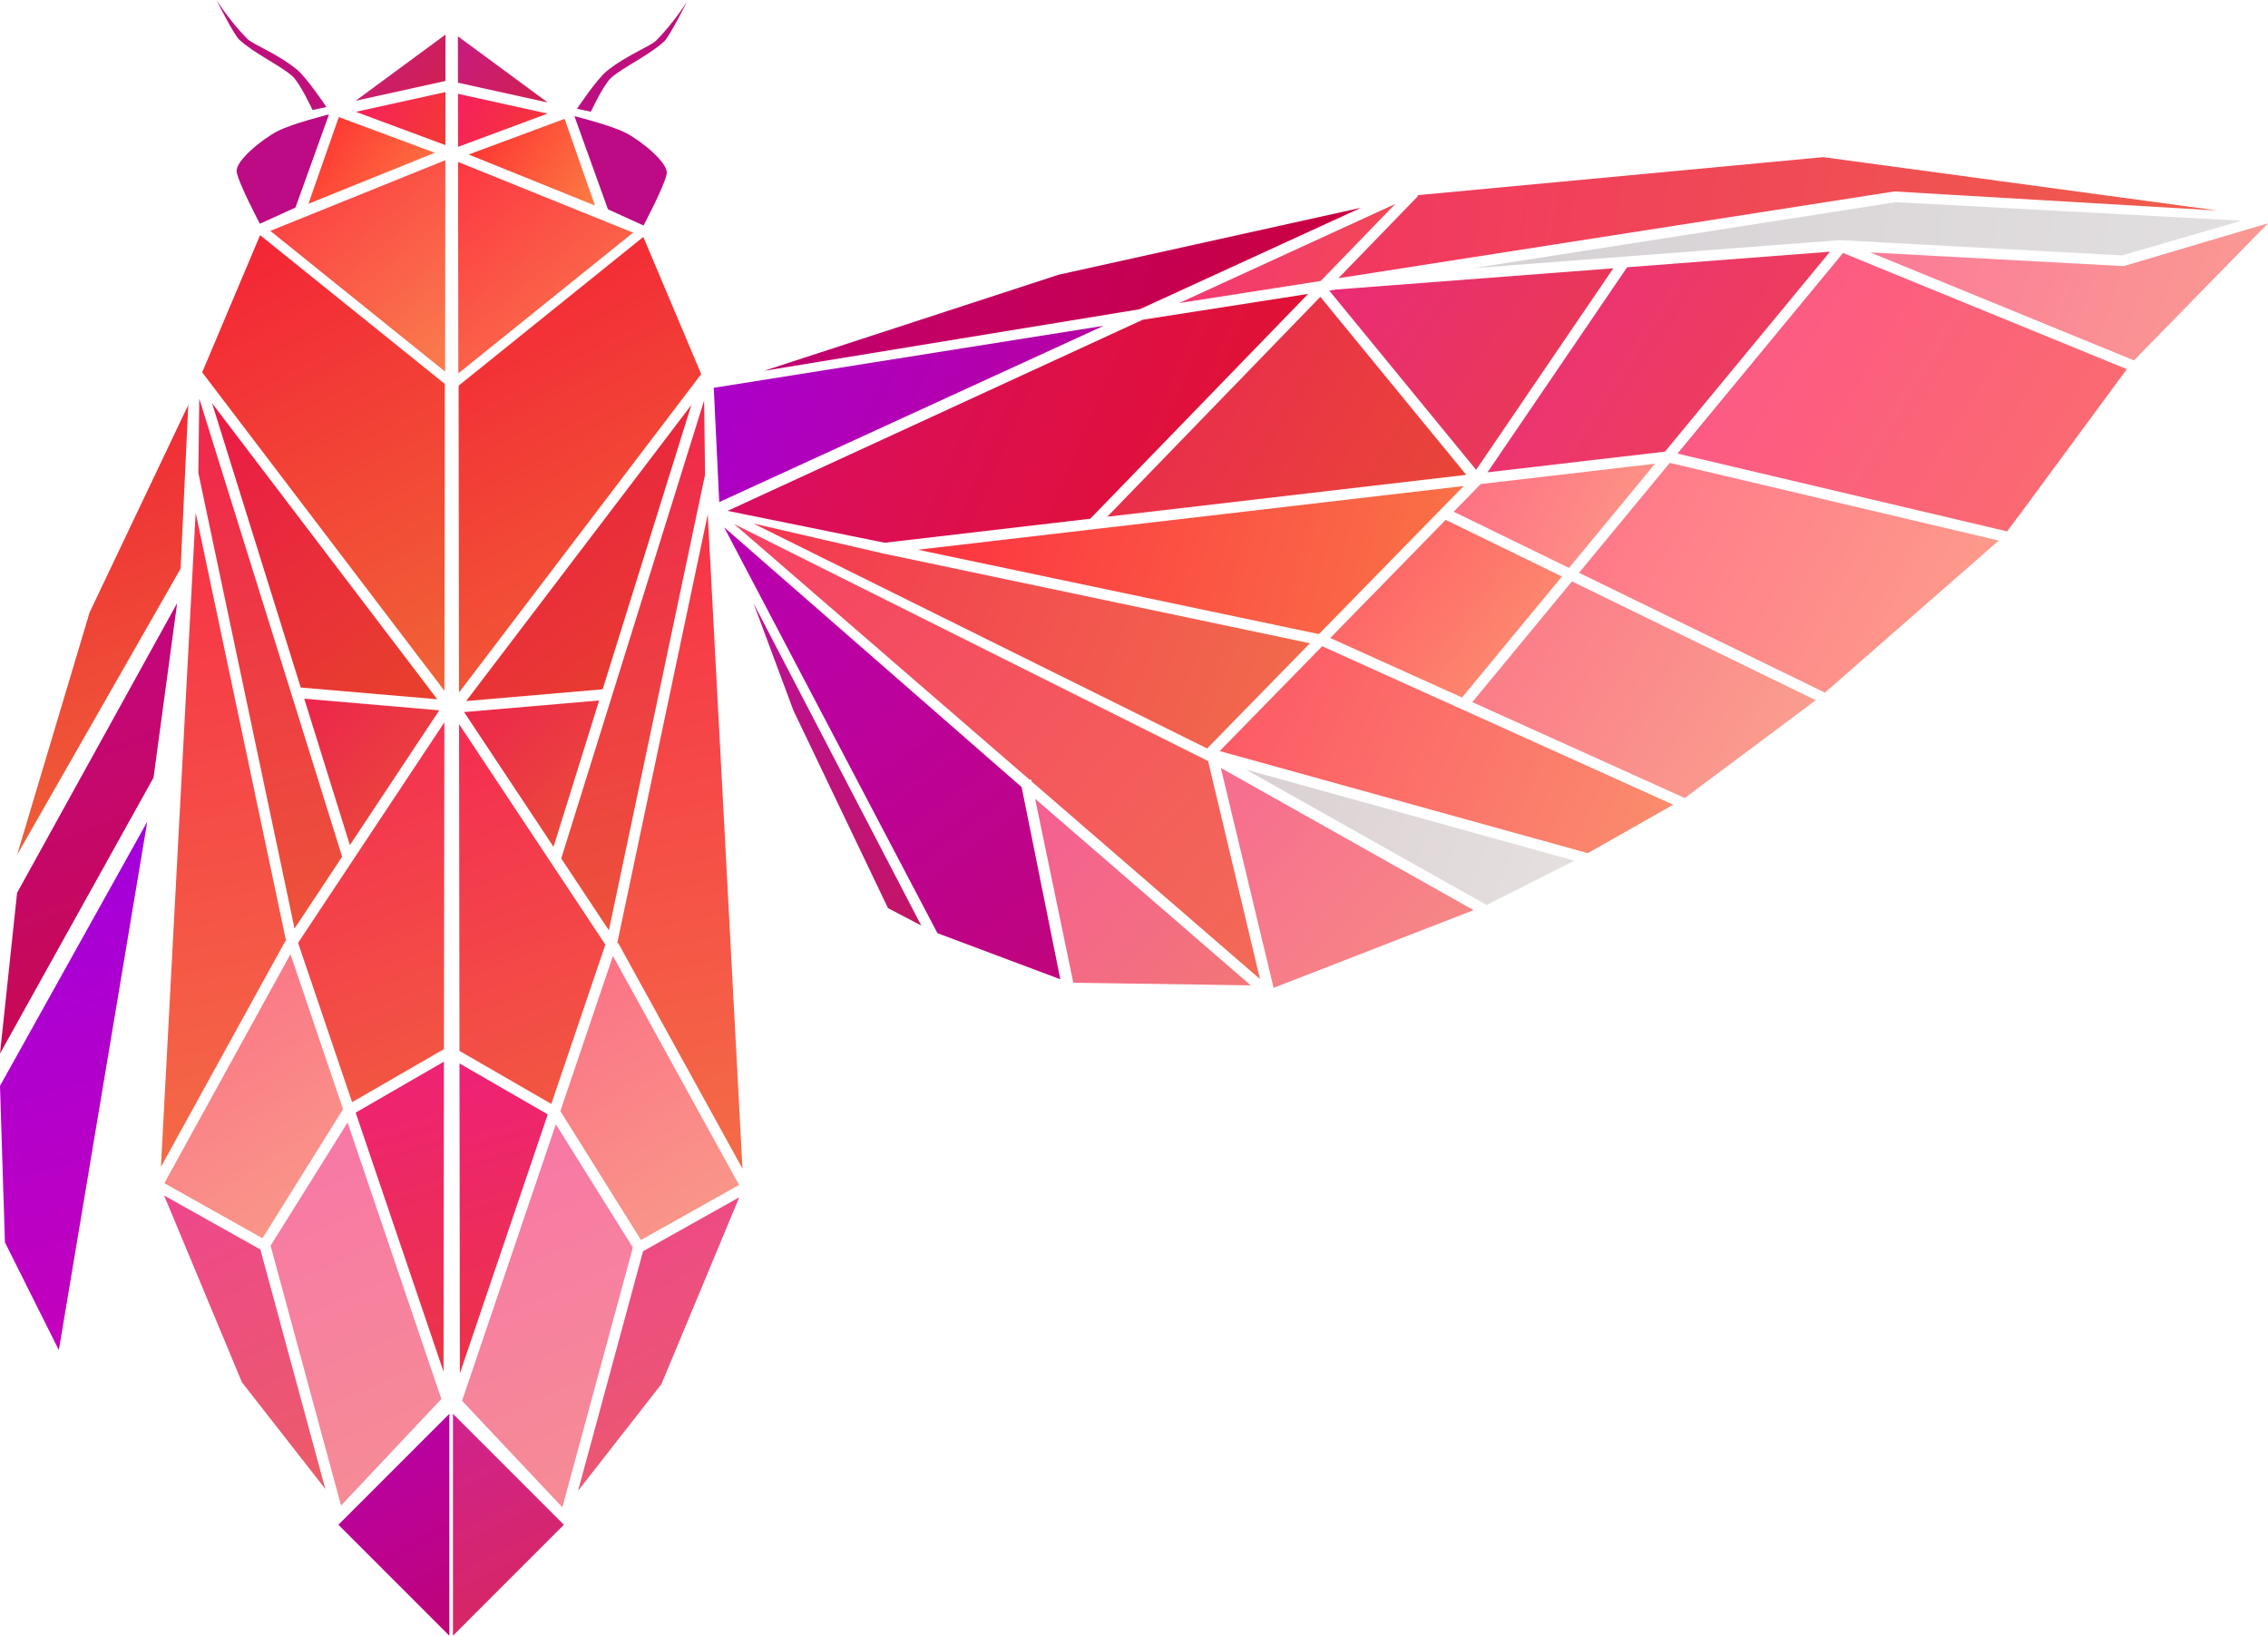
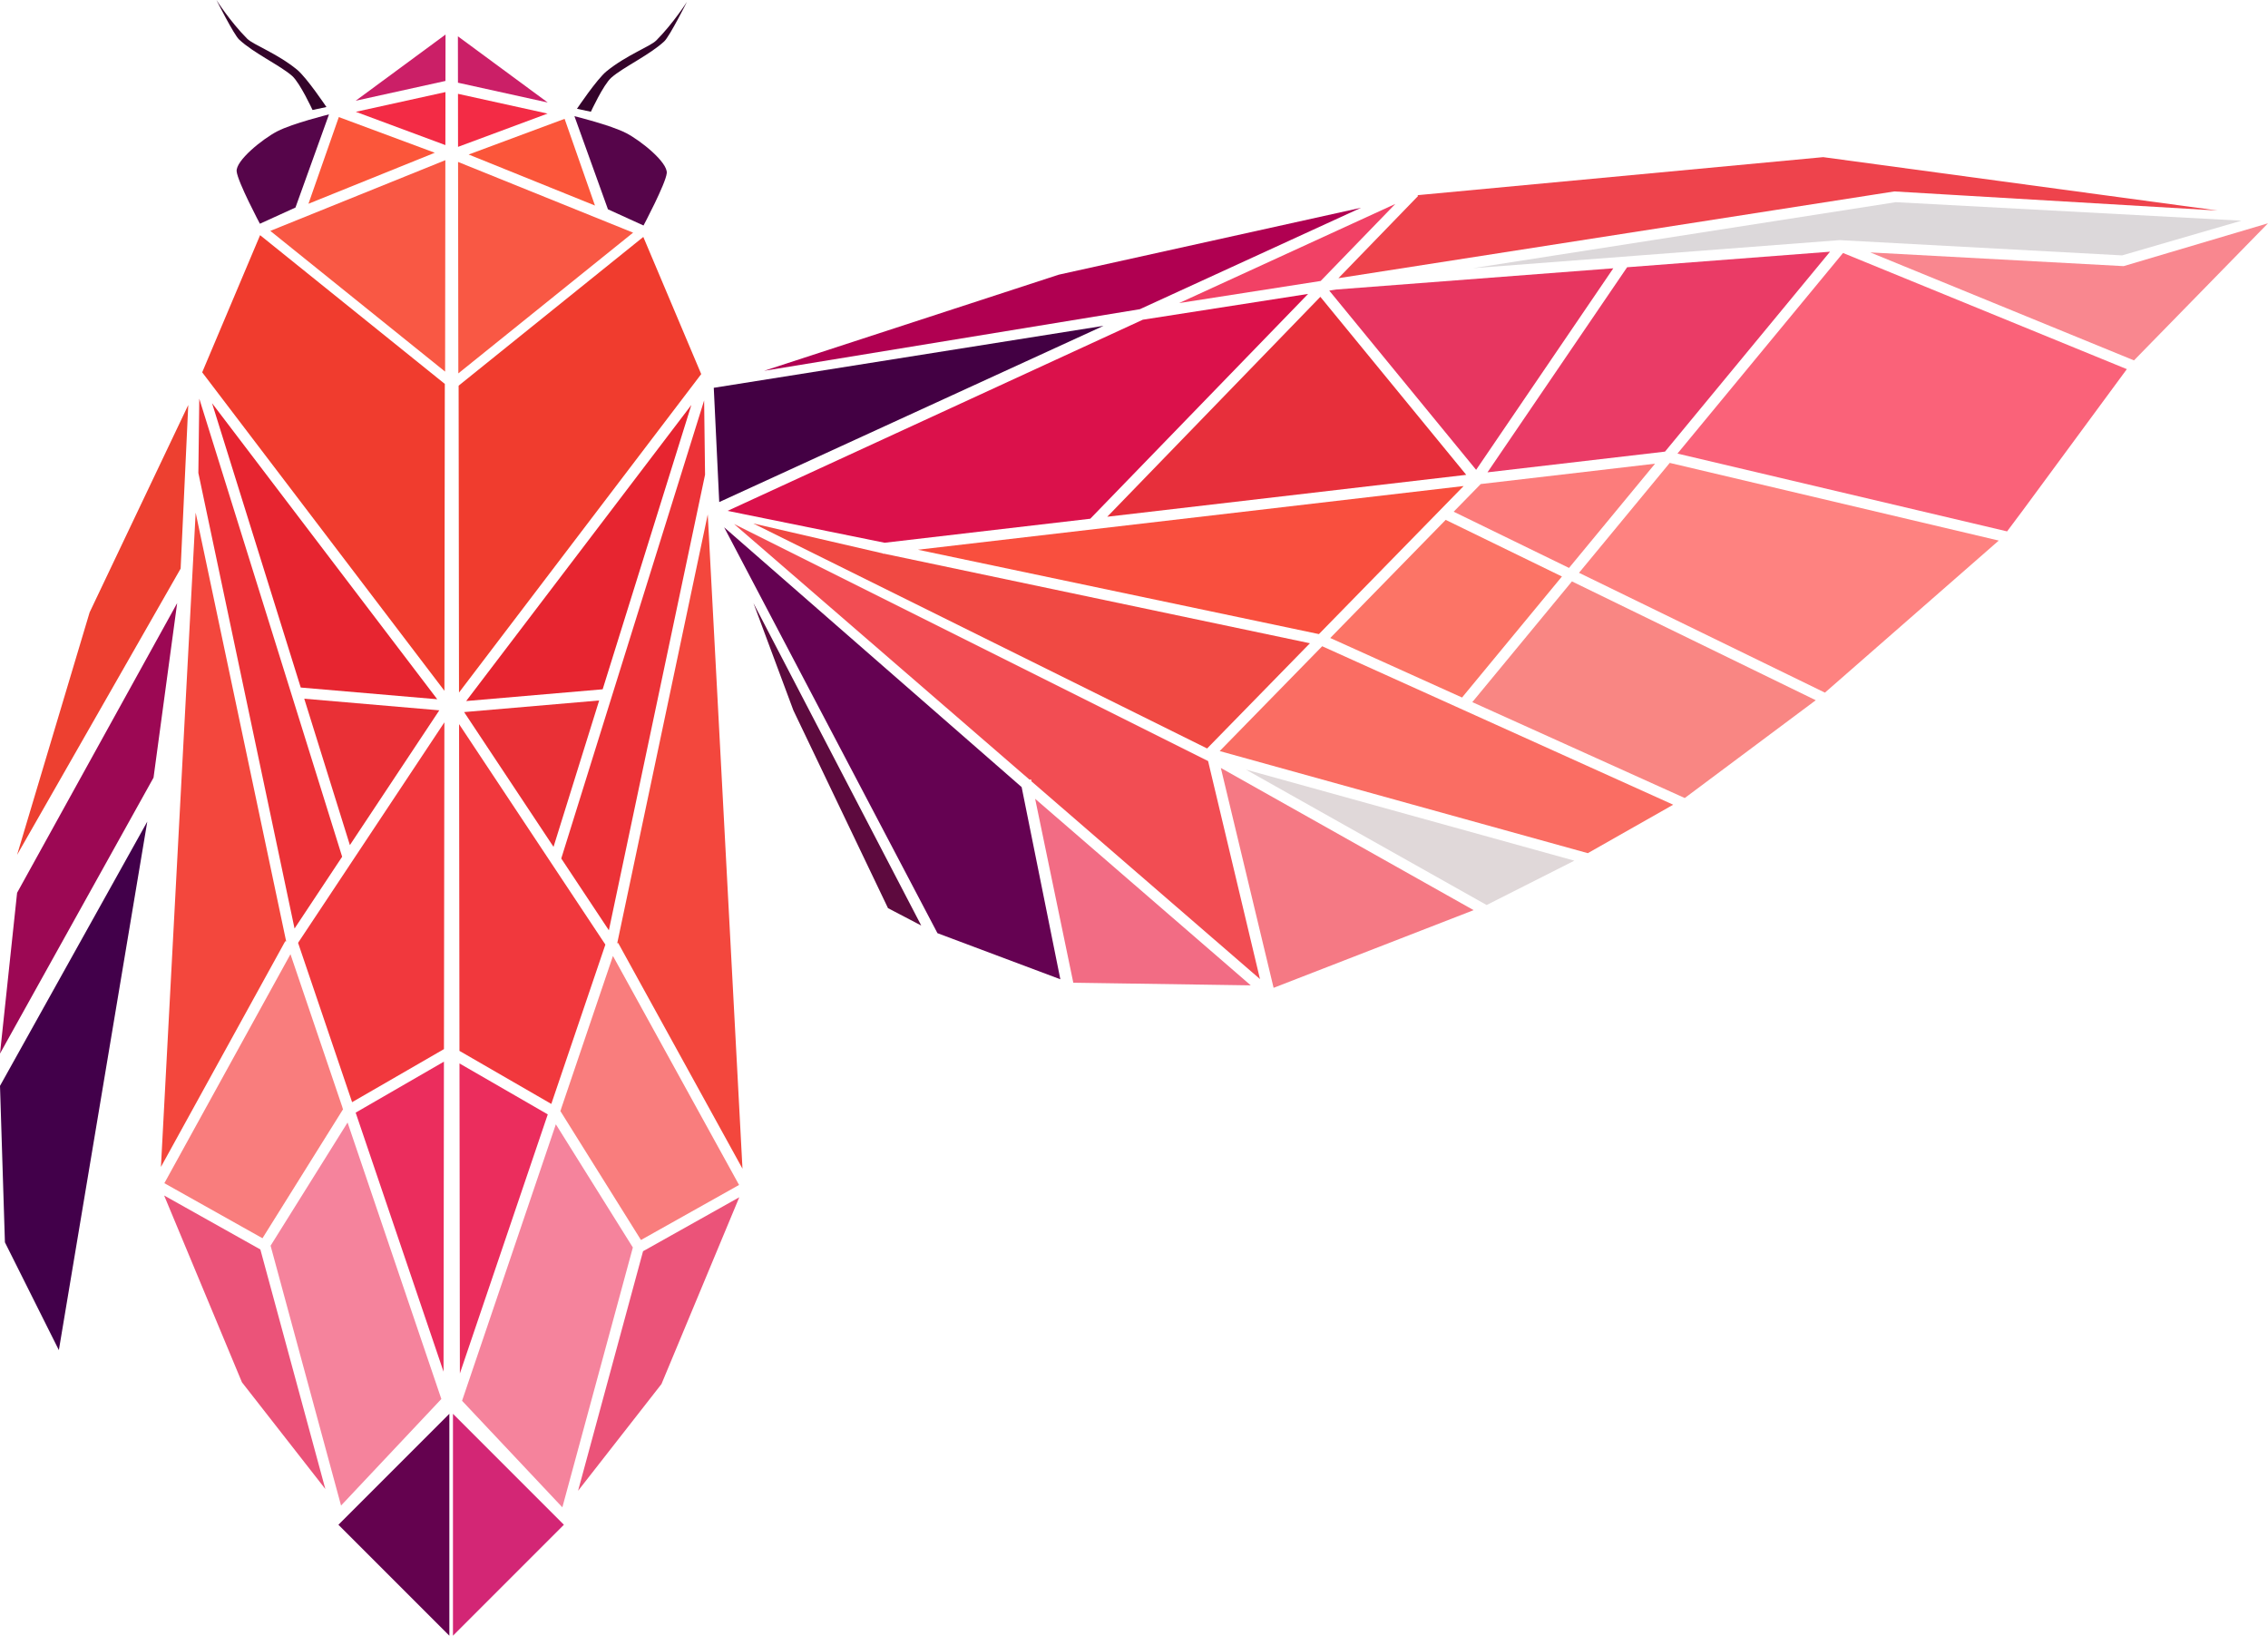
- <svg xmlns="http://www.w3.org/2000/svg" viewBox="0 0 888.96 641" width="888.96" height="641" role="img" aria-hidden="true">
+ <svg xmlns="http://www.w3.org/2000/svg" id="_图层_2" data-name="图层 2" viewBox="0 0 888.96 641">
  <defs>
-     <linearGradient id="fg001" gradientUnits="userSpaceOnUse" x1="-20.78" y1="-15.49" x2="96.91" y2="15.19">
-       <stop offset="0" stop-color="#b60aaf" />
-       <stop offset="1" stop-color="#be0f7c" />
-     </linearGradient>
-     <linearGradient id="fg002" gradientUnits="userSpaceOnUse" x1="-13.94" y1="-20.5" x2="108.72" y2="51.44">
-       <stop offset="0" stop-color="#b107b4" />
-       <stop offset="1" stop-color="#bc0b84" />
-     </linearGradient>
-     <linearGradient id="fg003" gradientUnits="userSpaceOnUse" x1="0" y1="321.97" x2="57.73" y2="529.09">
-       <stop offset="0" stop-color="#a000dd" />
-       <stop offset="1" stop-color="#c500ba" />
-     </linearGradient>
-     <linearGradient id="fg004" gradientUnits="userSpaceOnUse" x1="0" y1="236.34" x2="69.44" y2="412.88">
-       <stop offset="0" stop-color="#c10685" />
-       <stop offset="1" stop-color="#c90a4c" />
-     </linearGradient>
-     <linearGradient id="fg005" gradientUnits="userSpaceOnUse" x1="6.7" y1="158.7" x2="73.79" y2="334.99">
-       <stop offset="0" stop-color="#f02435" />
-       <stop offset="1" stop-color="#ee6638" />
-     </linearGradient>
-     <linearGradient id="fg006" gradientUnits="userSpaceOnUse" x1="63.08" y1="200.89" x2="112.15" y2="457.3">
-       <stop offset="0" stop-color="#f63147" />
-       <stop offset="1" stop-color="#f46c46" />
-     </linearGradient>
-     <linearGradient id="fg007" gradientUnits="userSpaceOnUse" x1="64.33" y1="468.49" x2="127.52" y2="583.52">
-       <stop offset="0" stop-color="#ed478c" />
-       <stop offset="1" stop-color="#ec5c68" />
-     </linearGradient>
-     <linearGradient id="fg008" gradientUnits="userSpaceOnUse" x1="77.75" y1="156.23" x2="134.11" y2="363.87">
-       <stop offset="0" stop-color="#ef264d" />
-       <stop offset="1" stop-color="#ed533a" />
-     </linearGradient>
-     <linearGradient id="fg009" gradientUnits="userSpaceOnUse" x1="83.12" y1="158.01" x2="171.38" y2="274.02">
-       <stop offset="0" stop-color="#ea1a48" />
-       <stop offset="1" stop-color="#e8412c" />
-     </linearGradient>
-     <linearGradient id="fg010" gradientUnits="userSpaceOnUse" x1="64.42" y1="373.94" x2="134.46" y2="485.24">
-       <stop offset="0" stop-color="#fb7087" />
-       <stop offset="1" stop-color="#f99b88" />
-     </linearGradient>
-     <linearGradient id="fg011" gradientUnits="userSpaceOnUse" x1="79.25" y1="92.16" x2="174.35" y2="270.7">
-       <stop offset="0" stop-color="#f32236" />
-       <stop offset="1" stop-color="#f16336" />
-     </linearGradient>
-     <linearGradient id="fg012" gradientUnits="userSpaceOnUse" x1="120.9" y1="45.88" x2="170.42" y2="79.85">
-       <stop offset="0" stop-color="#ff2d31" />
-       <stop offset="1" stop-color="#fb7c43" />
-     </linearGradient>
-     <linearGradient id="fg013" gradientUnits="userSpaceOnUse" x1="106.06" y1="439.89" x2="172.99" y2="590">
-       <stop offset="0" stop-color="#f776a8" />
-       <stop offset="1" stop-color="#f68d93" />
-     </linearGradient>
-     <linearGradient id="fg014" gradientUnits="userSpaceOnUse" x1="119.25" y1="273.81" x2="172.19" y2="331.18">
-       <stop offset="0" stop-color="#ec254c" />
-       <stop offset="1" stop-color="#ea5038" />
-     </linearGradient>
-     <linearGradient id="fg015" gradientUnits="userSpaceOnUse" x1="116.83" y1="283.07" x2="174.18" y2="431.92">
-       <stop offset="0" stop-color="#f42c53" />
-       <stop offset="1" stop-color="#f25940" />
-     </linearGradient>
-     <linearGradient id="fg016" gradientUnits="userSpaceOnUse" x1="105.95" y1="62.77" x2="174.56" y2="145.63">
-       <stop offset="0" stop-color="#fd3742" />
-       <stop offset="1" stop-color="#f97d4d" />
-     </linearGradient>
-     <linearGradient id="fg017" gradientUnits="userSpaceOnUse" x1="132.64" y1="554.04" x2="176.13" y2="641">
-       <stop offset="0" stop-color="#b700ae" />
-       <stop offset="1" stop-color="#bf0477" />
-     </linearGradient>
-     <linearGradient id="fg018" gradientUnits="userSpaceOnUse" x1="139.4" y1="416.04" x2="174" y2="537.54">
-       <stop offset="0" stop-color="#ee2177" />
-       <stop offset="1" stop-color="#ec3544" />
-     </linearGradient>
-     <linearGradient id="fg019" gradientUnits="userSpaceOnUse" x1="139.47" y1="36.08" x2="174.6" y2="56.86">
-       <stop offset="0" stop-color="#f71f5f" />
-       <stop offset="1" stop-color="#f33a33" />
-     </linearGradient>
-     <linearGradient id="fg020" gradientUnits="userSpaceOnUse" x1="139.41" y1="13.54" x2="174.63" y2="39.48">
-       <stop offset="0" stop-color="#c81b80" />
-       <stop offset="1" stop-color="#d1204d" />
-     </linearGradient>
-     <linearGradient id="fg021" gradientUnits="userSpaceOnUse" x1="177.54" y1="554.04" x2="221.02" y2="641">
-       <stop offset="0" stop-color="#d0228e" />
-       <stop offset="1" stop-color="#d8285b" />
-     </linearGradient>
-     <linearGradient id="fg022" gradientUnits="userSpaceOnUse" x1="180.1" y1="416.74" x2="214.7" y2="538.24">
-       <stop offset="0" stop-color="#ee2177" />
-       <stop offset="1" stop-color="#ec3544" />
-     </linearGradient>
-     <linearGradient id="fg023" gradientUnits="userSpaceOnUse" x1="179.93" y1="283.76" x2="237.28" y2="432.61">
-       <stop offset="0" stop-color="#f42c53" />
-       <stop offset="1" stop-color="#f25940" />
-     </linearGradient>
-     <linearGradient id="fg024" gradientUnits="userSpaceOnUse" x1="181.91" y1="274.5" x2="234.85" y2="331.87">
-       <stop offset="0" stop-color="#ec254c" />
-       <stop offset="1" stop-color="#ea5038" />
-     </linearGradient>
-     <linearGradient id="fg025" gradientUnits="userSpaceOnUse" x1="181.11" y1="440.59" x2="248.05" y2="590.69">
-       <stop offset="0" stop-color="#f776a8" />
-       <stop offset="1" stop-color="#f68d93" />
-     </linearGradient>
-     <linearGradient id="fg026" gradientUnits="userSpaceOnUse" x1="179.76" y1="92.85" x2="274.85" y2="271.39">
-       <stop offset="0" stop-color="#f32236" />
-       <stop offset="1" stop-color="#f16336" />
-     </linearGradient>
-     <linearGradient id="fg027" gradientUnits="userSpaceOnUse" x1="219.64" y1="374.63" x2="289.68" y2="485.93">
-       <stop offset="0" stop-color="#fb7087" />
-       <stop offset="1" stop-color="#f99b88" />
-     </linearGradient>
-     <linearGradient id="fg028" gradientUnits="userSpaceOnUse" x1="182.72" y1="158.7" x2="270.98" y2="274.72">
-       <stop offset="0" stop-color="#ea1a48" />
-       <stop offset="1" stop-color="#e8412c" />
-     </linearGradient>
-     <linearGradient id="fg029" gradientUnits="userSpaceOnUse" x1="219.99" y1="156.92" x2="276.35" y2="364.56">
-       <stop offset="0" stop-color="#ef264d" />
-       <stop offset="1" stop-color="#ed533a" />
-     </linearGradient>
-     <linearGradient id="fg030" gradientUnits="userSpaceOnUse" x1="226.58" y1="469.18" x2="289.77" y2="584.21">
-       <stop offset="0" stop-color="#ed478c" />
-       <stop offset="1" stop-color="#ec5c68" />
-     </linearGradient>
-     <linearGradient id="fg031" gradientUnits="userSpaceOnUse" x1="241.95" y1="201.58" x2="291.02" y2="457.99">
-       <stop offset="0" stop-color="#f63147" />
-       <stop offset="1" stop-color="#f46c46" />
-     </linearGradient>
-     <linearGradient id="fg032" gradientUnits="userSpaceOnUse" x1="279.77" y1="127.69" x2="432.54" y2="196.75">
-       <stop offset="0" stop-color="#aa00cc" />
-       <stop offset="1" stop-color="#b9009a" />
-     </linearGradient>
-     <linearGradient id="fg033" gradientUnits="userSpaceOnUse" x1="295.32" y1="236.34" x2="361.09" y2="362.7">
-       <stop offset="0" stop-color="#bb1198" />
-       <stop offset="1" stop-color="#c31565" />
-     </linearGradient>
-     <linearGradient id="fg034" gradientUnits="userSpaceOnUse" x1="283.83" y1="206.64" x2="415.61" y2="383.76">
-       <stop offset="0" stop-color="#b800b3" />
-       <stop offset="1" stop-color="#c0047c" />
-     </linearGradient>
-     <linearGradient id="fg035" gradientUnits="userSpaceOnUse" x1="285.17" y1="115.18" x2="512.72" y2="212.69">
-       <stop offset="0" stop-color="#d80d69" />
-       <stop offset="1" stop-color="#e2122b" />
-     </linearGradient>
-     <linearGradient id="fg036" gradientUnits="userSpaceOnUse" x1="287.72" y1="205.35" x2="493.86" y2="383.68">
-       <stop offset="0" stop-color="#f54165" />
-       <stop offset="1" stop-color="#f36a56" />
-     </linearGradient>
-     <linearGradient id="fg037" gradientUnits="userSpaceOnUse" x1="295.25" y1="205.14" x2="513.44" y2="293.31">
-       <stop offset="0" stop-color="#f33750" />
-       <stop offset="1" stop-color="#f16d4c" />
-     </linearGradient>
-     <linearGradient id="fg038" gradientUnits="userSpaceOnUse" x1="405.73" y1="313.03" x2="490.24" y2="386.14">
-       <stop offset="0" stop-color="#f45f93" />
-       <stop offset="1" stop-color="#f37677" />
-     </linearGradient>
-     <linearGradient id="fg039" gradientUnits="userSpaceOnUse" x1="299.49" y1="81.42" x2="533.47" y2="145.31">
-       <stop offset="0" stop-color="#bf0077" />
-       <stop offset="1" stop-color="#ca003b" />
-     </linearGradient>
-     <linearGradient id="fg040" gradientUnits="userSpaceOnUse" x1="434" y1="116.32" x2="574.7" y2="202.5">
-       <stop offset="0" stop-color="#ea2452" />
-       <stop offset="1" stop-color="#e84836" />
-     </linearGradient>
-     <linearGradient id="fg041" gradientUnits="userSpaceOnUse" x1="359.8" y1="190.47" x2="573.68" y2="248.49">
-       <stop offset="0" stop-color="#fd3140" />
-       <stop offset="1" stop-color="#f97547" />
-     </linearGradient>
-     <linearGradient id="fg042" gradientUnits="userSpaceOnUse" x1="462.16" y1="79.92" x2="546.9" y2="118.77">
-       <stop offset="0" stop-color="#f4357c" />
-       <stop offset="1" stop-color="#f24a50" />
-     </linearGradient>
-     <linearGradient id="fg043" gradientUnits="userSpaceOnUse" x1="478.52" y1="300.95" x2="577.6" y2="387.11">
-       <stop offset="0" stop-color="#f76c90" />
-       <stop offset="1" stop-color="#f68c83" />
-     </linearGradient>
-     <linearGradient id="fg044" gradientUnits="userSpaceOnUse" x1="478.07" y1="253.25" x2="655.83" y2="334.34">
-       <stop offset="0" stop-color="#fd5666" />
-       <stop offset="1" stop-color="#fa8e6d" />
-     </linearGradient>
-     <linearGradient id="fg045" gradientUnits="userSpaceOnUse" x1="488.31" y1="301.58" x2="617.08" y2="354.66">
-       <stop offset="0" stop-color="#dad0d3" />
-       <stop offset="1" stop-color="#e6e0df" />
-     </linearGradient>
-     <linearGradient id="fg046" gradientUnits="userSpaceOnUse" x1="521.4" y1="203.73" x2="612.21" y2="273.34">
-       <stop offset="0" stop-color="#ff5865" />
-       <stop offset="1" stop-color="#fc9570" />
-     </linearGradient>
-     <linearGradient id="fg047" gradientUnits="userSpaceOnUse" x1="521.01" y1="105.14" x2="632.35" y2="184.12">
-       <stop offset="0" stop-color="#ea2b78" />
-       <stop offset="1" stop-color="#e83e4a" />
-     </linearGradient>
-     <linearGradient id="fg048" gradientUnits="userSpaceOnUse" x1="569.78" y1="181.71" x2="648.71" y2="222.56">
-       <stop offset="0" stop-color="#ff6d84" />
-       <stop offset="1" stop-color="#fc9b86" />
-     </linearGradient>
-     <linearGradient id="fg049" gradientUnits="userSpaceOnUse" x1="524.6" y1="61.58" x2="869.19" y2="109.02">
-       <stop offset="0" stop-color="#f13760" />
-       <stop offset="1" stop-color="#ef5e4b" />
-     </linearGradient>
-     <linearGradient id="fg050" gradientUnits="userSpaceOnUse" x1="577.08" y1="227.84" x2="711.7" y2="312.73">
-       <stop offset="0" stop-color="#fb7688" />
-       <stop offset="1" stop-color="#faa38e" />
-     </linearGradient>
-     <linearGradient id="fg051" gradientUnits="userSpaceOnUse" x1="583.03" y1="98.64" x2="717.29" y2="185.1">
-       <stop offset="0" stop-color="#ed2f7e" />
-       <stop offset="1" stop-color="#eb4350" />
-     </linearGradient>
-     <linearGradient id="fg052" gradientUnits="userSpaceOnUse" x1="618.91" y1="181.4" x2="783.43" y2="271.43">
-       <stop offset="0" stop-color="#ff7489" />
-       <stop offset="1" stop-color="#fea08b" />
-     </linearGradient>
-     <linearGradient id="fg053" gradientUnits="userSpaceOnUse" x1="657.49" y1="99.14" x2="833.63" y2="208.24">
-       <stop offset="0" stop-color="#fd558a" />
-       <stop offset="1" stop-color="#fa6e6c" />
-     </linearGradient>
-     <linearGradient id="fg054" gradientUnits="userSpaceOnUse" x1="577.33" y1="79.23" x2="878.56" y2="105.1">
-       <stop offset="0" stop-color="#d6d1d4" />
-       <stop offset="1" stop-color="#e2dfe0" />
-     </linearGradient>
-     <linearGradient id="fg055" gradientUnits="userSpaceOnUse" x1="733.08" y1="87.5" x2="888.96" y2="141.23">
-       <stop offset="0" stop-color="#fb7a98" />
-       <stop offset="1" stop-color="#fa9c92" />
-     </linearGradient>
-     <linearGradient id="fg056" gradientUnits="userSpaceOnUse" x1="-19.49" y1="-15.49" x2="257.19" y2="15.88">
-       <stop offset="0" stop-color="#b60aaf" />
-       <stop offset="1" stop-color="#be0f7c" />
-     </linearGradient>
-     <linearGradient id="fg057" gradientUnits="userSpaceOnUse" x1="-20.23" y1="-20.5" x2="245.38" y2="52.13">
-       <stop offset="0" stop-color="#b107b4" />
-       <stop offset="1" stop-color="#bc0b84" />
-     </linearGradient>
-     <linearGradient id="fg058" gradientUnits="userSpaceOnUse" x1="179.48" y1="14.23" x2="214.69" y2="40.17">
-       <stop offset="0" stop-color="#c81b80" />
-       <stop offset="1" stop-color="#d1204d" />
-     </linearGradient>
-     <linearGradient id="fg059" gradientUnits="userSpaceOnUse" x1="179.51" y1="36.77" x2="214.63" y2="57.55">
-       <stop offset="0" stop-color="#f71f5f" />
-       <stop offset="1" stop-color="#f33a33" />
-     </linearGradient>
-     <linearGradient id="fg060" gradientUnits="userSpaceOnUse" x1="179.54" y1="63.46" x2="248.15" y2="146.32">
-       <stop offset="0" stop-color="#fd3742" />
-       <stop offset="1" stop-color="#f97d4d" />
-     </linearGradient>
-     <linearGradient id="fg061" gradientUnits="userSpaceOnUse" x1="183.69" y1="46.57" x2="233.2" y2="80.55">
-       <stop offset="0" stop-color="#ff2d31" />
-       <stop offset="1" stop-color="#fb7c43" />
-     </linearGradient>
+     <style>
+       .cls-1 {
+         fill: #f95844;
+       }
+ 
+       .cls-1, .cls-2, .cls-3, .cls-4, .cls-5, .cls-6, .cls-7, .cls-8, .cls-9, .cls-10, .cls-11, .cls-12, .cls-13, .cls-14, .cls-15, .cls-16, .cls-17, .cls-18, .cls-19, .cls-20, .cls-21, .cls-22, .cls-23, .cls-24, .cls-25, .cls-26, .cls-27, .cls-28, .cls-29, .cls-30, .cls-31, .cls-32, .cls-33, .cls-34, .cls-35, .cls-36, .cls-37, .cls-38, .cls-39, .cls-40, .cls-41, .cls-42 {
+         fill-rule: evenodd;
+       }
+ 
+       .cls-2 {
+         fill: #f24d53;
+       }
+ 
+       .cls-3 {
+         fill: #e73660;
+       }
+ 
+       .cls-4 {
+         fill: #64024f;
+       }
+ 
+       .cls-5 {
+         fill: #f32b45;
+       }
+ 
+       .cls-6 {
+         fill: #34042a;
+       }
+ 
+       .cls-7 {
+         fill: #b00051;
+       }
+ 
+       .cls-8 {
+         fill: #ee434c;
+       }
+ 
+       .cls-9 {
+         fill: #f9878f;
+       }
+ 
+       .cls-10 {
+         fill: #ea3b66;
+       }
+ 
+       .cls-11 {
+         fill: #650252;
+       }
+ 
+       .cls-12 {
+         fill: #e93036;
+       }
+ 
+       .cls-13 {
+         fill: #eb2d5d;
+       }
+ 
+       .cls-14 {
+         fill: #f57984;
+       }
+ 
+       .cls-43 {
+         fill: #ed4030;
+       }
+ 
+       .cls-15 {
+         fill: #f5839c;
+       }
+ 
+       .cls-16 {
+         fill: #f97d7d;
+       }
+ 
+       .cls-17 {
+         fill: #fb563a;
+       }
+ 
+       .cls-18 {
+         fill: #dcd8da;
+       }
+ 
+       .cls-19 {
+         fill: #f94f3e;
+       }
+ 
+       .cls-20 {
+         fill: #f98683;
+       }
+ 
+       .cls-21 {
+         fill: #d32675;
+       }
+ 
+       .cls-22 {
+         fill: #fa6279;
+       }
+ 
+       .cls-23 {
+         fill: #eb5379;
+       }
+ 
+       .cls-24 {
+         fill: #f3473d;
+       }
+ 
+       .cls-25 {
+         fill: #db114b;
+       }
+ 
+       .cls-26 {
+         fill: #e0d8d9;
+       }
+ 
+       .cls-27 {
+         fill: #430043;
+       }
+ 
+       .cls-28 {
+         fill: #f26c84;
+       }
+ 
+       .cls-29 {
+         fill: #f04943;
+       }
+ 
+       .cls-44 {
+         fill: #42004a;
+       }
+ 
+       .cls-30 {
+         fill: #fe8280;
+       }
+ 
+       .cls-31 {
+         fill: #e72530;
+       }
+ 
+       .cls-32 {
+         fill: #56054a;
+       }
+ 
+       .cls-33 {
+         fill: #fc7466;
+       }
+ 
+       .cls-34 {
+         fill: #f14165;
+       }
+ 
+       .cls-35 {
+         fill: #e72f3b;
+       }
+ 
+       .cls-36 {
+         fill: #fc7c7b;
+       }
+ 
+       .cls-37 {
+         fill: #f03c2e;
+       }
+ 
+       .cls-38 {
+         fill: #fa6d63;
+       }
+ 
+       .cls-39 {
+         fill: #5d0a3e;
+       }
+ 
+       .cls-40 {
+         fill: #cb1f67;
+       }
+ 
+       .cls-41 {
+         fill: #f1383d;
+       }
+ 
+       .cls-42 {
+         fill: #ec3237;
+       }
+ 
+       .cls-45 {
+         fill: #9c0854;
+       }
+     </style>
  </defs>
-   <g id="wings-left">
-     <path id="wings-left-01" d="M96.91,15.19c2.34,2.35,11.64,5.68,19.49,12.08,3.79,3.09,11.55,14.67,11.55,14.67l-5.45,1.16s-4.9-10.61-8-13.35c-4.61-4.08-15.07-8.91-20.78-14.26-2.09-1.96-8.89-15.49-8.89-15.49,0,0,5.3,8.38,12.07,15.19Z" fill="url(#fg001)" fill-rule="evenodd" />
-     <path id="wings-left-02" d="M108.72,51.44c5.94-3.08,20.23-6.61,20.23-6.61l-13.14,36.5-13.94,6.35s-8.67-16.32-9.11-20.5,10.02-12.66,15.96-15.75Z" fill="url(#fg002)" fill-rule="evenodd" />
-     <polygon id="wings-left-03" points="57.73 321.97 23.07 529.09 1.93 486.84 0 425.53 57.73 321.97" fill="url(#fg003)" fill-rule="evenodd" />
-     <polygon id="wings-left-04" points="6.7 349.87 69.44 236.34 60.18 304.74 0 412.88 6.7 349.87" fill="url(#fg004)" fill-rule="evenodd" />
-     <polygon id="wings-left-05" points="35.13 239.97 73.79 158.7 70.8 222.83 6.7 334.99 35.13 239.97" fill="url(#fg005)" fill-rule="evenodd" />
-     <polygon id="wings-left-06" points="76.69 200.89 112.15 368.84 112.06 368.97 111.81 368.83 63.08 457.3 76.69 200.89" fill="url(#fg006)" fill-rule="evenodd" />
-     <polygon id="wings-left-07" points="127.52 583.52 94.83 541.69 64.33 468.49 102.05 489.64 127.52 583.52" fill="url(#fg007)" fill-rule="evenodd" />
-     <polygon id="wings-left-08" points="115.45 363.87 77.75 185.35 78.11 156.23 134.11 335.74 115.45 363.87" fill="url(#fg008)" fill-rule="evenodd" />
-     <polygon id="wings-left-09" points="83.12 158.01 171.38 274.02 117.88 269.43 83.12 158.01" fill="url(#fg009)" fill-rule="evenodd" />
-     <polygon id="wings-left-10" points="134.46 434.7 102.88 485.24 64.42 463.67 113.85 373.94 134.26 434.08 134.19 434.12 134.38 434.44 134.46 434.7" fill="url(#fg010)" fill-rule="evenodd" />
-     <polygon id="wings-left-11" points="101.95 92.16 174.35 150.45 174.19 270.7 79.25 145.91 101.95 92.16" fill="url(#fg011)" fill-rule="evenodd" />
-     <polygon id="wings-left-12" points="120.9 79.85 132.8 45.88 170.42 59.86 120.9 79.85" fill="url(#fg012)" fill-rule="evenodd" />
-     <polygon id="wings-left-13" points="136.23 439.89 172.99 548.24 133.68 590 106.06 488.17 136.23 439.89" fill="url(#fg013)" fill-rule="evenodd" />
-     <polygon id="wings-left-14" points="137.14 331.18 119.25 273.81 172.19 278.36 137.14 331.18" fill="url(#fg014)" fill-rule="evenodd" />
-     <polygon id="wings-left-15" points="116.83 369.48 174.18 283.07 174.01 411.13 138.01 431.92 116.83 369.48" fill="url(#fg015)" fill-rule="evenodd" />
-     <polygon id="wings-left-16" points="174.56 62.77 174.46 145.63 105.95 90.48 174.56 62.77" fill="url(#fg016)" fill-rule="evenodd" />
-     <polygon id="wings-left-17" points="176.13 554.04 132.64 597.52 176.13 641 176.13 554.04" fill="url(#fg017)" fill-rule="evenodd" />
-     <polygon id="wings-left-18" points="174 416.04 173.85 537.54 139.4 436.02 174 416.04" fill="url(#fg018)" fill-rule="evenodd" />
-     <polygon id="wings-left-19" points="174.6 36.08 174.57 56.86 139.47 43.82 174.6 36.08" fill="url(#fg019)" fill-rule="evenodd" />
-     <polygon id="wings-left-20" points="174.63 13.54 174.6 31.72 139.41 39.48 174.63 13.54" fill="url(#fg020)" fill-rule="evenodd" />
-     <polygon id="wings-left-21" points="177.54 554.04 177.54 641 221.02 597.52 177.54 554.04" fill="url(#fg021)" fill-rule="evenodd" />
-     <polygon id="wings-left-22" points="180.1 416.74 180.25 538.24 214.7 436.71 180.1 416.74" fill="url(#fg022)" fill-rule="evenodd" />
-     <polygon id="wings-left-23" points="237.28 370.17 179.93 283.76 180.09 411.82 216.09 432.61 237.28 370.17" fill="url(#fg023)" fill-rule="evenodd" />
-     <polygon id="wings-left-24" points="216.96 331.87 234.85 274.5 181.91 279.05 216.96 331.87" fill="url(#fg024)" fill-rule="evenodd" />
-     <polygon id="wings-left-25" points="217.87 440.59 181.11 548.94 220.42 590.69 248.05 488.86 217.87 440.59" fill="url(#fg025)" fill-rule="evenodd" />
-     <polygon id="wings-left-26" points="252.15 92.85 179.76 151.14 179.91 271.39 274.85 146.6 252.15 92.85" fill="url(#fg026)" fill-rule="evenodd" />
-     <polygon id="wings-left-27" points="219.64 435.39 251.23 485.93 289.68 464.36 240.25 374.63 219.85 434.78 219.91 434.81 219.73 435.13 219.64 435.39" fill="url(#fg027)" fill-rule="evenodd" />
-     <polygon id="wings-left-28" points="270.98 158.7 182.72 274.72 236.22 270.12 270.98 158.7" fill="url(#fg028)" fill-rule="evenodd" />
-     <polygon id="wings-left-29" points="238.65 364.56 276.35 186.04 275.99 156.92 219.99 336.43 238.65 364.56" fill="url(#fg029)" fill-rule="evenodd" />
-     <polygon id="wings-left-30" points="226.58 584.21 259.27 542.38 289.77 469.18 252.05 490.33 226.58 584.21" fill="url(#fg030)" fill-rule="evenodd" />
-     <polygon id="wings-left-31" points="277.41 201.58 241.95 369.53 242.04 369.67 242.29 369.52 291.02 457.99 277.41 201.58" fill="url(#fg031)" fill-rule="evenodd" />
-     <polygon id="wings-left-32" points="279.77 151.97 281.91 196.75 432.54 127.69 279.77 151.97" fill="url(#fg032)" fill-rule="evenodd" />
-     <polygon id="wings-left-33" points="310.98 278.39 348.06 355.89 361.09 362.7 295.32 236.34 310.98 278.39" fill="url(#fg033)" fill-rule="evenodd" />
-     <polygon id="wings-left-34" points="283.83 206.64 367.44 365.69 415.61 383.76 400.44 308.45 283.83 206.64" fill="url(#fg034)" fill-rule="evenodd" />
-     <polygon id="wings-left-35" points="285.17 200.2 346.73 212.69 427.34 203.28 512.72 115.18 447.93 125.29 285.17 200.2" fill="url(#fg035)" fill-rule="evenodd" />
-     <polygon id="wings-left-36" points="287.72 205.35 403.57 305.57 404.14 305.4 404.31 306.21 493.86 383.68 473.52 298.24 287.72 205.35" fill="url(#fg036)" fill-rule="evenodd" />
-     <polygon id="wings-left-37" points="513.44 252.08 346.54 216.98 346.13 217.03 346.1 216.89 295.25 205.14 473.14 293.31 513.44 252.08" fill="url(#fg037)" fill-rule="evenodd" />
-     <polygon id="wings-left-38" points="420.69 385.11 490.24 386.14 405.73 313.03 420.69 385.11" fill="url(#fg038)" fill-rule="evenodd" />
-     <polygon id="wings-left-39" points="533.47 81.42 415 107.64 299.49 145.31 446.77 121.17 533.47 81.42" fill="url(#fg039)" fill-rule="evenodd" />
-     <polygon id="wings-left-40" points="434 202.5 574.7 186.08 517.52 116.32 434 202.5" fill="url(#fg040)" fill-rule="evenodd" />
-     <polygon id="wings-left-41" points="573.68 190.47 359.8 215.43 516.96 248.49 573.68 190.47" fill="url(#fg041)" fill-rule="evenodd" />
-     <polygon id="wings-left-42" points="517.64 110.11 546.9 79.92 462.16 118.77 517.64 110.11" fill="url(#fg042)" fill-rule="evenodd" />
-     <polygon id="wings-left-43" points="499.2 387.11 577.6 356.67 478.52 300.95 499.2 387.11" fill="url(#fg043)" fill-rule="evenodd" />
-     <polygon id="wings-left-44" points="478.07 294.33 622.35 334.34 655.83 315.35 518.24 253.25 478.07 294.33" fill="url(#fg044)" fill-rule="evenodd" />
-     <polygon id="wings-left-45" points="582.7 354.66 617.08 337.28 488.31 301.58 582.7 354.66" fill="url(#fg045)" fill-rule="evenodd" />
-     <polygon id="wings-left-46" points="612.21 225.92 566.65 203.73 521.4 250.02 573.06 273.34 612.21 225.92" fill="url(#fg046)" fill-rule="evenodd" />
-     <polygon id="wings-left-47" points="632.35 105.14 523.82 113.45 521.01 113.88 578.58 184.12 632.35 105.14" fill="url(#fg047)" fill-rule="evenodd" />
-     <polygon id="wings-left-48" points="648.71 181.71 580.38 189.69 569.78 200.53 614.99 222.56 648.71 181.71" fill="url(#fg048)" fill-rule="evenodd" />
-     <polygon id="wings-left-49" points="524.6 109.02 742.49 75.02 869.19 82.5 714.62 61.58 558.63 76.2 555.9 76.46 555.57 76.53 555.85 76.78 524.6 109.02" fill="url(#fg049)" fill-rule="evenodd" />
-     <polygon id="wings-left-50" points="577.08 275.15 660.35 312.73 711.7 274.41 616.13 227.84 577.08 275.15" fill="url(#fg050)" fill-rule="evenodd" />
-     <polygon id="wings-left-51" points="717.29 98.64 637.76 104.73 583.03 185.1 652.61 176.98 717.29 98.64" fill="url(#fg051)" fill-rule="evenodd" />
-     <polygon id="wings-left-52" points="618.91 224.47 715.29 271.43 783.43 211.84 654.47 181.4 618.91 224.47" fill="url(#fg052)" fill-rule="evenodd" />
-     <polygon id="wings-left-53" points="657.49 177.75 786.69 208.24 792.78 200.11 833.63 144.66 722.39 99.14 657.49 177.75" fill="url(#fg053)" fill-rule="evenodd" />
-     <polygon id="wings-left-54" points="831.78 100.08 878.56 86.48 743.07 79.23 577.33 105.1 721.04 94.1 831.78 100.08" fill="url(#fg054)" fill-rule="evenodd" />
-     <polygon id="wings-left-55" points="832.37 104.29 733.08 98.92 836.43 141.23 888.96 87.5 832.37 104.29" fill="url(#fg055)" fill-rule="evenodd" />
-   </g>
-   <g id="antennae">
-     <path id="antennae-01" d="M257.19,15.88c-2.34,2.35-11.64,5.68-19.49,12.08-3.79,3.09-11.55,14.67-11.55,14.67l5.45,1.16s4.9-10.61,8-13.35c4.61-4.08,15.07-8.91,20.78-14.26,2.09-1.96,8.89-15.49,8.89-15.49,0,0-5.3,8.38-12.07,15.19Z" fill="url(#fg056)" fill-rule="evenodd" />
-     <path id="antennae-02" d="M245.38,52.13c-5.94-3.08-20.23-6.61-20.23-6.61l13.14,36.5,13.94,6.35s8.67-16.32,9.11-20.5-10.02-12.66-15.96-15.75Z" fill="url(#fg057)" fill-rule="evenodd" />
-     <polygon id="antennae-03" points="179.48 14.23 179.5 32.41 214.69 40.17 179.48 14.23" fill="url(#fg058)" fill-rule="evenodd" />
-     <polygon id="antennae-04" points="179.51 36.77 179.53 57.55 214.63 44.51 179.51 36.77" fill="url(#fg059)" fill-rule="evenodd" />
-     <polygon id="antennae-05" points="179.54 63.46 179.65 146.32 248.15 91.17 179.54 63.46" fill="url(#fg060)" fill-rule="evenodd" />
-     <polygon id="antennae-06" points="233.2 80.55 221.3 46.57 183.69 60.55 233.2 80.55" fill="url(#fg061)" fill-rule="evenodd" />
+   <g id="_图层_2-2" data-name="图层 2">
+     <g>
+       <g>
+         <g>
+           <polygon class="cls-1" points="179.54 63.46 179.65 146.32 248.15 91.17 179.54 63.46" />
+           <polygon class="cls-17" points="233.2 80.55 221.3 46.57 183.69 60.55 233.2 80.55" />
+           <polygon class="cls-40" points="179.48 14.23 179.5 32.41 214.69 40.17 179.48 14.23" />
+           <polygon class="cls-5" points="179.51 36.77 179.53 57.55 214.63 44.51 179.51 36.77" />
+           <polygon class="cls-41" points="237.28 370.17 179.93 283.76 180.09 411.82 216.09 432.61 237.28 370.17" />
+           <polygon class="cls-37" points="252.15 92.85 179.76 151.14 179.91 271.39 274.85 146.6 252.15 92.85" />
+           <polygon class="cls-13" points="180.1 416.74 180.25 538.24 214.7 436.71 180.1 416.74" />
+           <polygon class="cls-12" points="216.96 331.87 234.85 274.5 181.91 279.05 216.96 331.87" />
+           <polygon class="cls-31" points="270.98 158.7 182.72 274.72 236.22 270.12 270.98 158.7" />
+           <polygon class="cls-16" points="219.64 435.39 251.23 485.93 289.68 464.36 240.25 374.63 219.85 434.78 219.91 434.81 219.73 435.13 219.64 435.39" />
+           <polygon class="cls-42" points="238.65 364.56 276.35 186.04 275.99 156.92 219.99 336.43 238.65 364.56" />
+           <polygon class="cls-15" points="217.87 440.59 181.11 548.94 220.42 590.69 248.05 488.86 217.87 440.59" />
+           <polygon class="cls-24" points="277.41 201.58 241.95 369.53 242.04 369.67 242.29 369.52 291.02 457.99 277.41 201.58" />
+           <polygon class="cls-23" points="226.58 584.21 259.27 542.38 289.77 469.18 252.05 490.33 226.58 584.21" />
+         </g>
+         <g>
+           <path class="cls-32" d="M245.38,52.13c-5.94-3.08-20.23-6.61-20.23-6.61l13.14,36.5,13.94,6.35s8.67-16.32,9.11-20.5-10.02-12.66-15.96-15.75Z" />
+           <path class="cls-6" d="M257.19,15.88c-2.34,2.35-11.64,5.68-19.49,12.08-3.79,3.09-11.55,14.67-11.55,14.67l5.45,1.16s4.9-10.61,8-13.35c4.61-4.08,15.07-8.91,20.78-14.26,2.09-1.96,8.89-15.49,8.89-15.49,0,0-5.3,8.38-12.07,15.19Z" />
+         </g>
+       </g>
+       <g id="_翅膀" data-name="翅膀">
+         <polygon class="cls-29" points="513.44 252.08 346.54 216.98 346.13 217.03 346.1 216.89 295.25 205.14 473.14 293.31 513.44 252.08" />
+         <polygon class="cls-33" points="612.21 225.92 566.65 203.73 521.4 250.02 573.06 273.34 612.21 225.92" />
+         <polygon class="cls-19" points="573.68 190.47 359.8 215.43 516.96 248.49 573.68 190.47" />
+         <polygon class="cls-36" points="648.71 181.71 580.38 189.69 569.78 200.53 614.99 222.56 648.71 181.71" />
+         <polygon class="cls-14" points="499.2 387.11 577.6 356.67 478.52 300.95 499.2 387.11" />
+         <polygon class="cls-3" points="632.35 105.14 523.82 113.45 521.01 113.88 578.58 184.12 632.35 105.14" />
+         <polygon class="cls-34" points="517.64 110.11 546.9 79.92 462.16 118.77 517.64 110.11" />
+         <polygon class="cls-38" points="478.07 294.33 622.35 334.34 655.83 315.35 518.24 253.25 478.07 294.33" />
+         <polygon class="cls-26" points="582.7 354.66 617.08 337.28 488.31 301.58 582.7 354.66" />
+         <polygon class="cls-35" points="434 202.5 574.7 186.08 517.52 116.32 434 202.5" />
+         <polygon class="cls-8" points="524.6 109.02 742.49 75.02 869.19 82.5 714.62 61.58 558.63 76.2 555.9 76.46 555.57 76.53 555.85 76.78 524.6 109.02" />
+         <polygon class="cls-7" points="533.47 81.42 415 107.64 299.49 145.31 446.77 121.17 533.47 81.42" />
+         <polygon class="cls-25" points="285.17 200.2 346.73 212.69 427.34 203.28 512.72 115.18 447.93 125.29 285.17 200.2" />
+         <polygon class="cls-20" points="577.08 275.15 660.35 312.73 711.7 274.41 616.13 227.84 577.08 275.15" />
+         <polygon class="cls-27" points="279.77 151.97 281.91 196.75 432.54 127.69 279.77 151.97" />
+         <polygon class="cls-18" points="831.78 100.08 878.56 86.48 743.07 79.23 577.33 105.1 721.04 94.1 831.78 100.08" />
+         <polygon class="cls-10" points="717.29 98.64 637.76 104.73 583.03 185.1 652.61 176.98 717.29 98.64" />
+         <polygon class="cls-22" points="657.49 177.75 786.69 208.24 792.78 200.11 833.63 144.66 722.39 99.14 657.49 177.75" />
+         <polygon class="cls-9" points="832.37 104.29 733.08 98.92 836.43 141.23 888.96 87.5 832.37 104.29" />
+         <polygon class="cls-30" points="618.91 224.47 715.29 271.43 783.43 211.84 654.47 181.4 618.91 224.47" />
+         <polygon class="cls-39" points="310.98 278.39 348.06 355.89 361.09 362.7 295.32 236.34 310.98 278.39" />
+         <polygon class="cls-2" points="287.72 205.35 403.57 305.57 404.14 305.4 404.31 306.21 493.86 383.68 473.52 298.24 287.72 205.35" />
+         <polygon class="cls-11" points="283.83 206.64 367.44 365.69 415.61 383.76 400.44 308.45 283.83 206.64" />
+         <polygon class="cls-28" points="420.69 385.11 490.24 386.14 405.73 313.03 420.69 385.11" />
+       </g>
+       <g>
+         <polygon class="cls-43" points="35.13 239.97 73.79 158.7 70.8 222.83 6.7 334.99 35.13 239.97" />
+         <polygon class="cls-45" points="6.7 349.87 69.44 236.34 60.18 304.74 0 412.88 6.7 349.87" />
+         <polygon class="cls-44" points="57.73 321.97 23.07 529.09 1.93 486.84 0 425.53 57.73 321.97" />
+       </g>
+       <g>
+         <g>
+           <polygon class="cls-1" points="174.56 62.77 174.46 145.63 105.95 90.48 174.56 62.77" />
+           <polygon class="cls-17" points="120.9 79.85 132.8 45.88 170.42 59.86 120.9 79.85" />
+           <polygon class="cls-40" points="174.63 13.54 174.6 31.72 139.41 39.48 174.63 13.54" />
+           <polygon class="cls-5" points="174.6 36.08 174.57 56.86 139.47 43.82 174.6 36.08" />
+           <polygon class="cls-41" points="116.83 369.48 174.18 283.07 174.01 411.13 138.01 431.92 116.83 369.48" />
+           <polygon class="cls-37" points="101.95 92.16 174.35 150.45 174.19 270.7 79.25 145.91 101.95 92.16" />
+           <polygon class="cls-13" points="174 416.04 173.85 537.54 139.4 436.02 174 416.04" />
+           <polygon class="cls-12" points="137.14 331.18 119.25 273.81 172.19 278.36 137.14 331.18" />
+           <polygon class="cls-31" points="83.12 158.01 171.38 274.02 117.88 269.43 83.12 158.01" />
+           <polygon class="cls-16" points="134.46 434.7 102.88 485.24 64.42 463.67 113.85 373.94 134.26 434.08 134.19 434.12 134.38 434.44 134.46 434.7" />
+           <polygon class="cls-42" points="115.45 363.87 77.75 185.35 78.11 156.23 134.11 335.74 115.45 363.87" />
+           <polygon class="cls-15" points="136.23 439.89 172.99 548.24 133.68 590 106.06 488.17 136.23 439.89" />
+           <polygon class="cls-24" points="76.69 200.89 112.15 368.84 112.06 368.97 111.81 368.83 63.08 457.3 76.69 200.89" />
+           <polygon class="cls-23" points="127.52 583.52 94.83 541.69 64.33 468.49 102.05 489.64 127.52 583.52" />
+         </g>
+         <g>
+           <path class="cls-32" d="M108.72,51.44c5.94-3.08,20.23-6.61,20.23-6.61l-13.14,36.5-13.94,6.35s-8.67-16.32-9.11-20.5,10.02-12.66,15.96-15.75Z" />
+           <path class="cls-6" d="M96.91,15.19c2.34,2.35,11.64,5.68,19.49,12.08,3.79,3.09,11.55,14.67,11.55,14.67l-5.45,1.16s-4.9-10.61-8-13.35c-4.61-4.08-15.07-8.91-20.78-14.26-2.09-1.96-8.89-15.49-8.89-15.49,0,0,5.3,8.38,12.07,15.19Z" />
+         </g>
+       </g>
+       <g>
+         <polygon class="cls-21" points="177.54 554.04 177.54 641 221.02 597.52 177.54 554.04" />
+         <polygon class="cls-4" points="176.13 554.04 132.64 597.52 176.13 641 176.13 554.04" />
+       </g>
+     </g>
  </g>
</svg>
